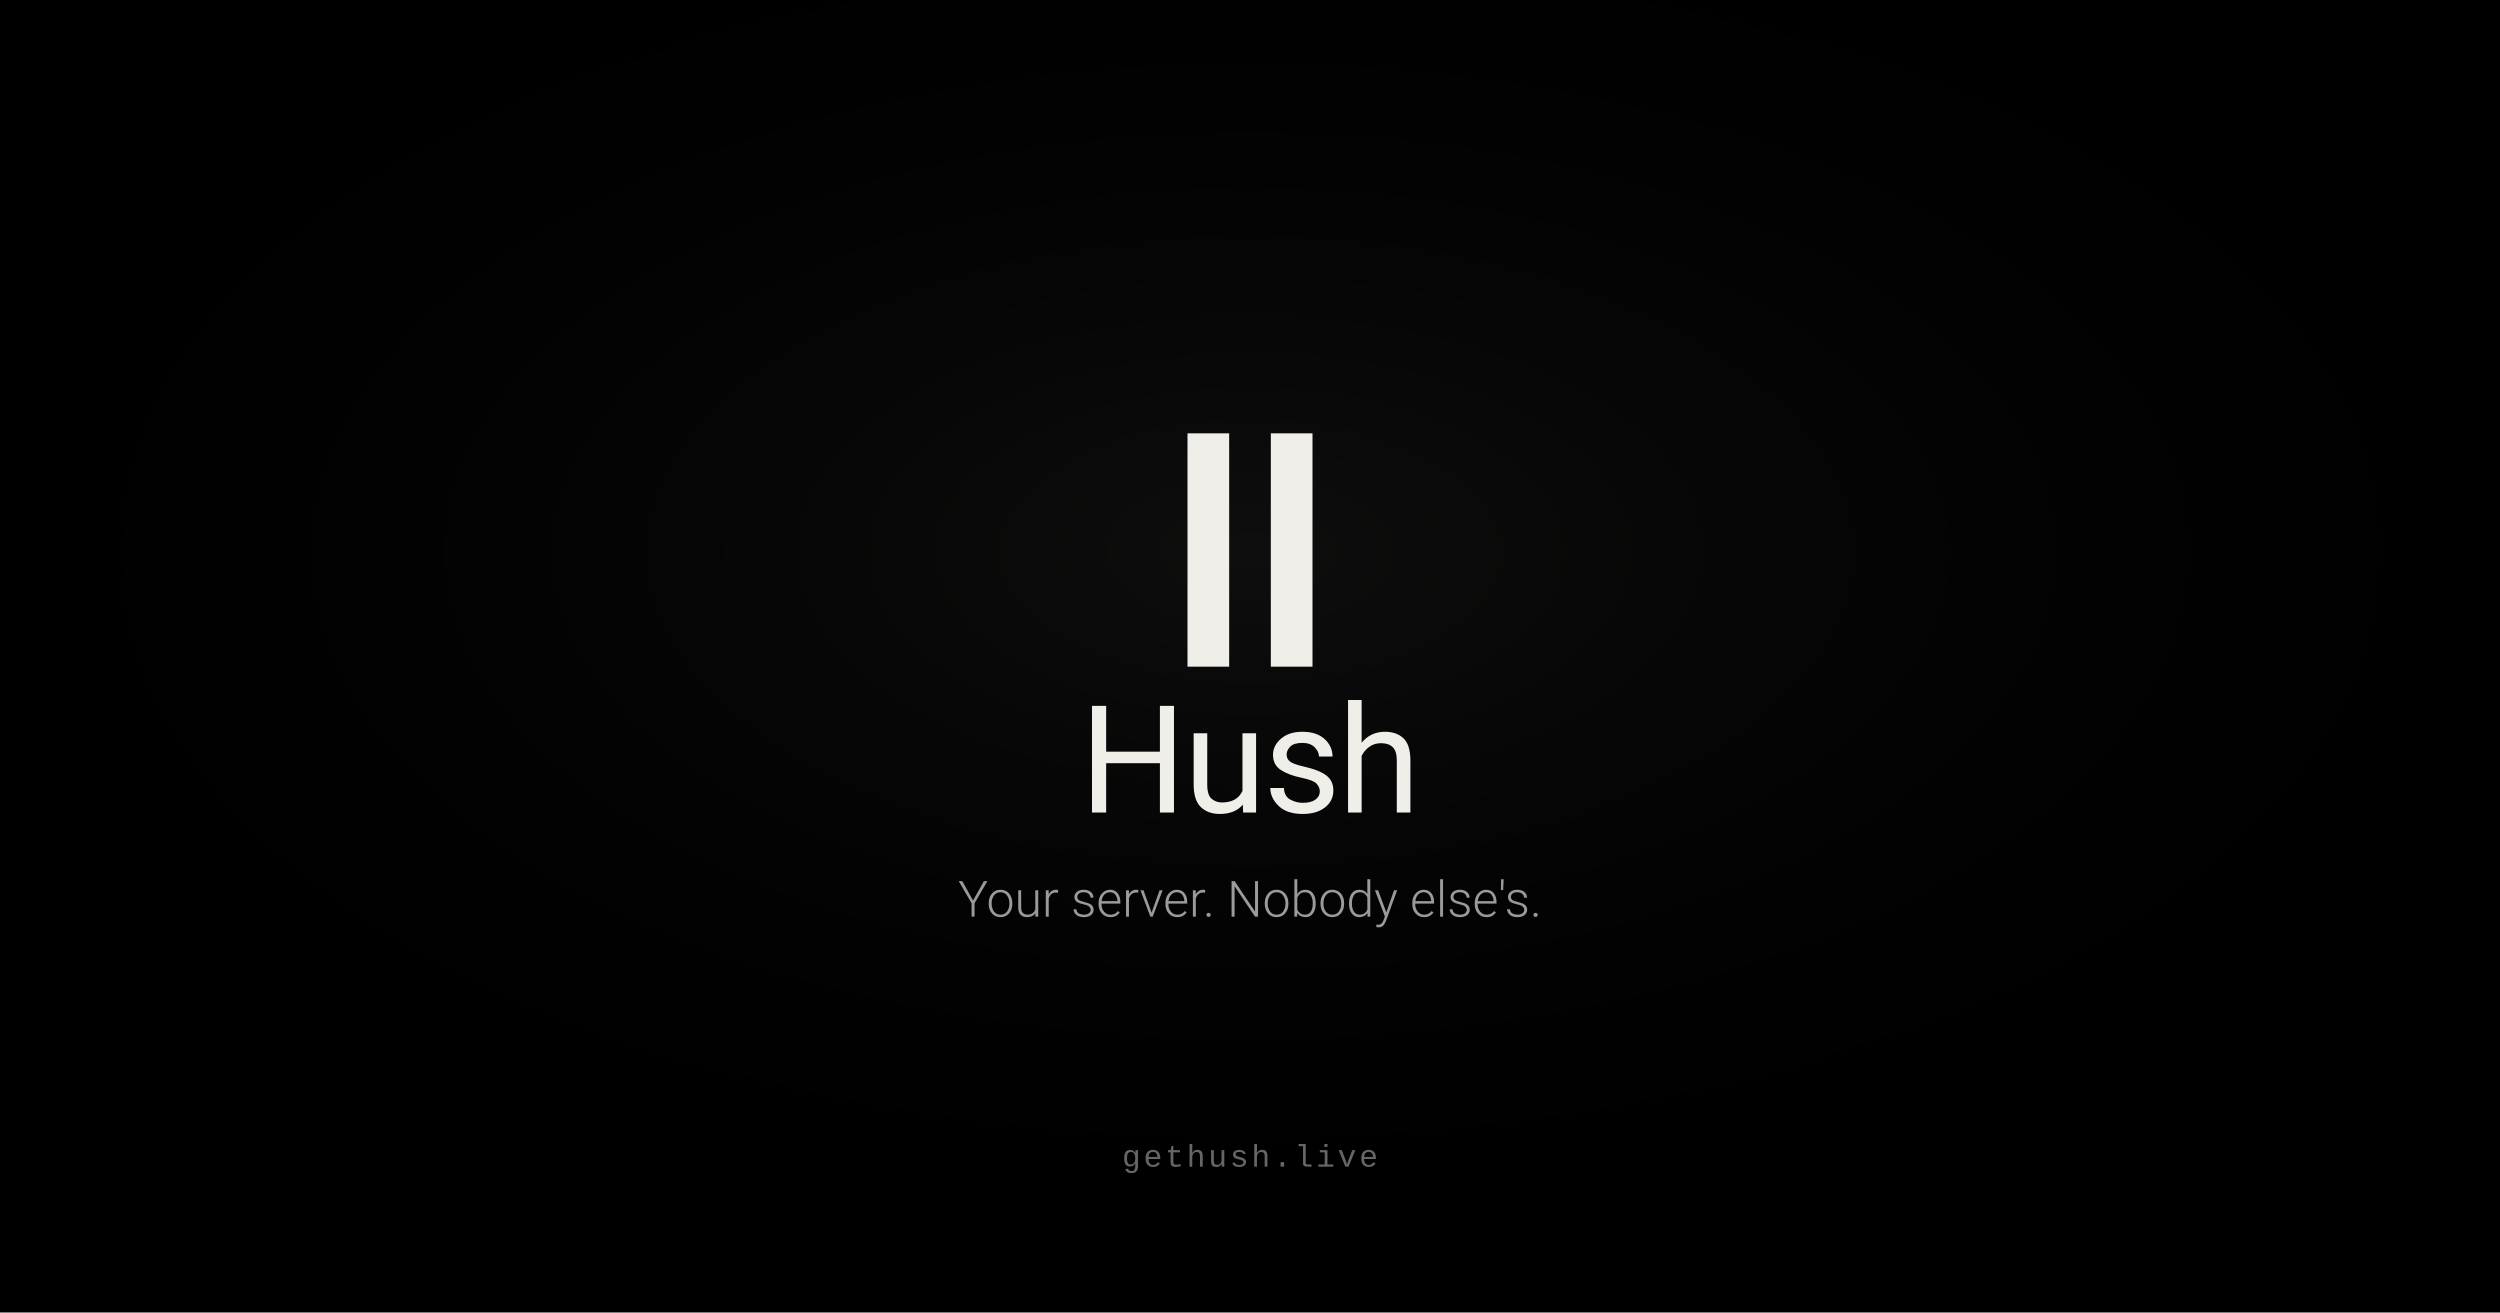
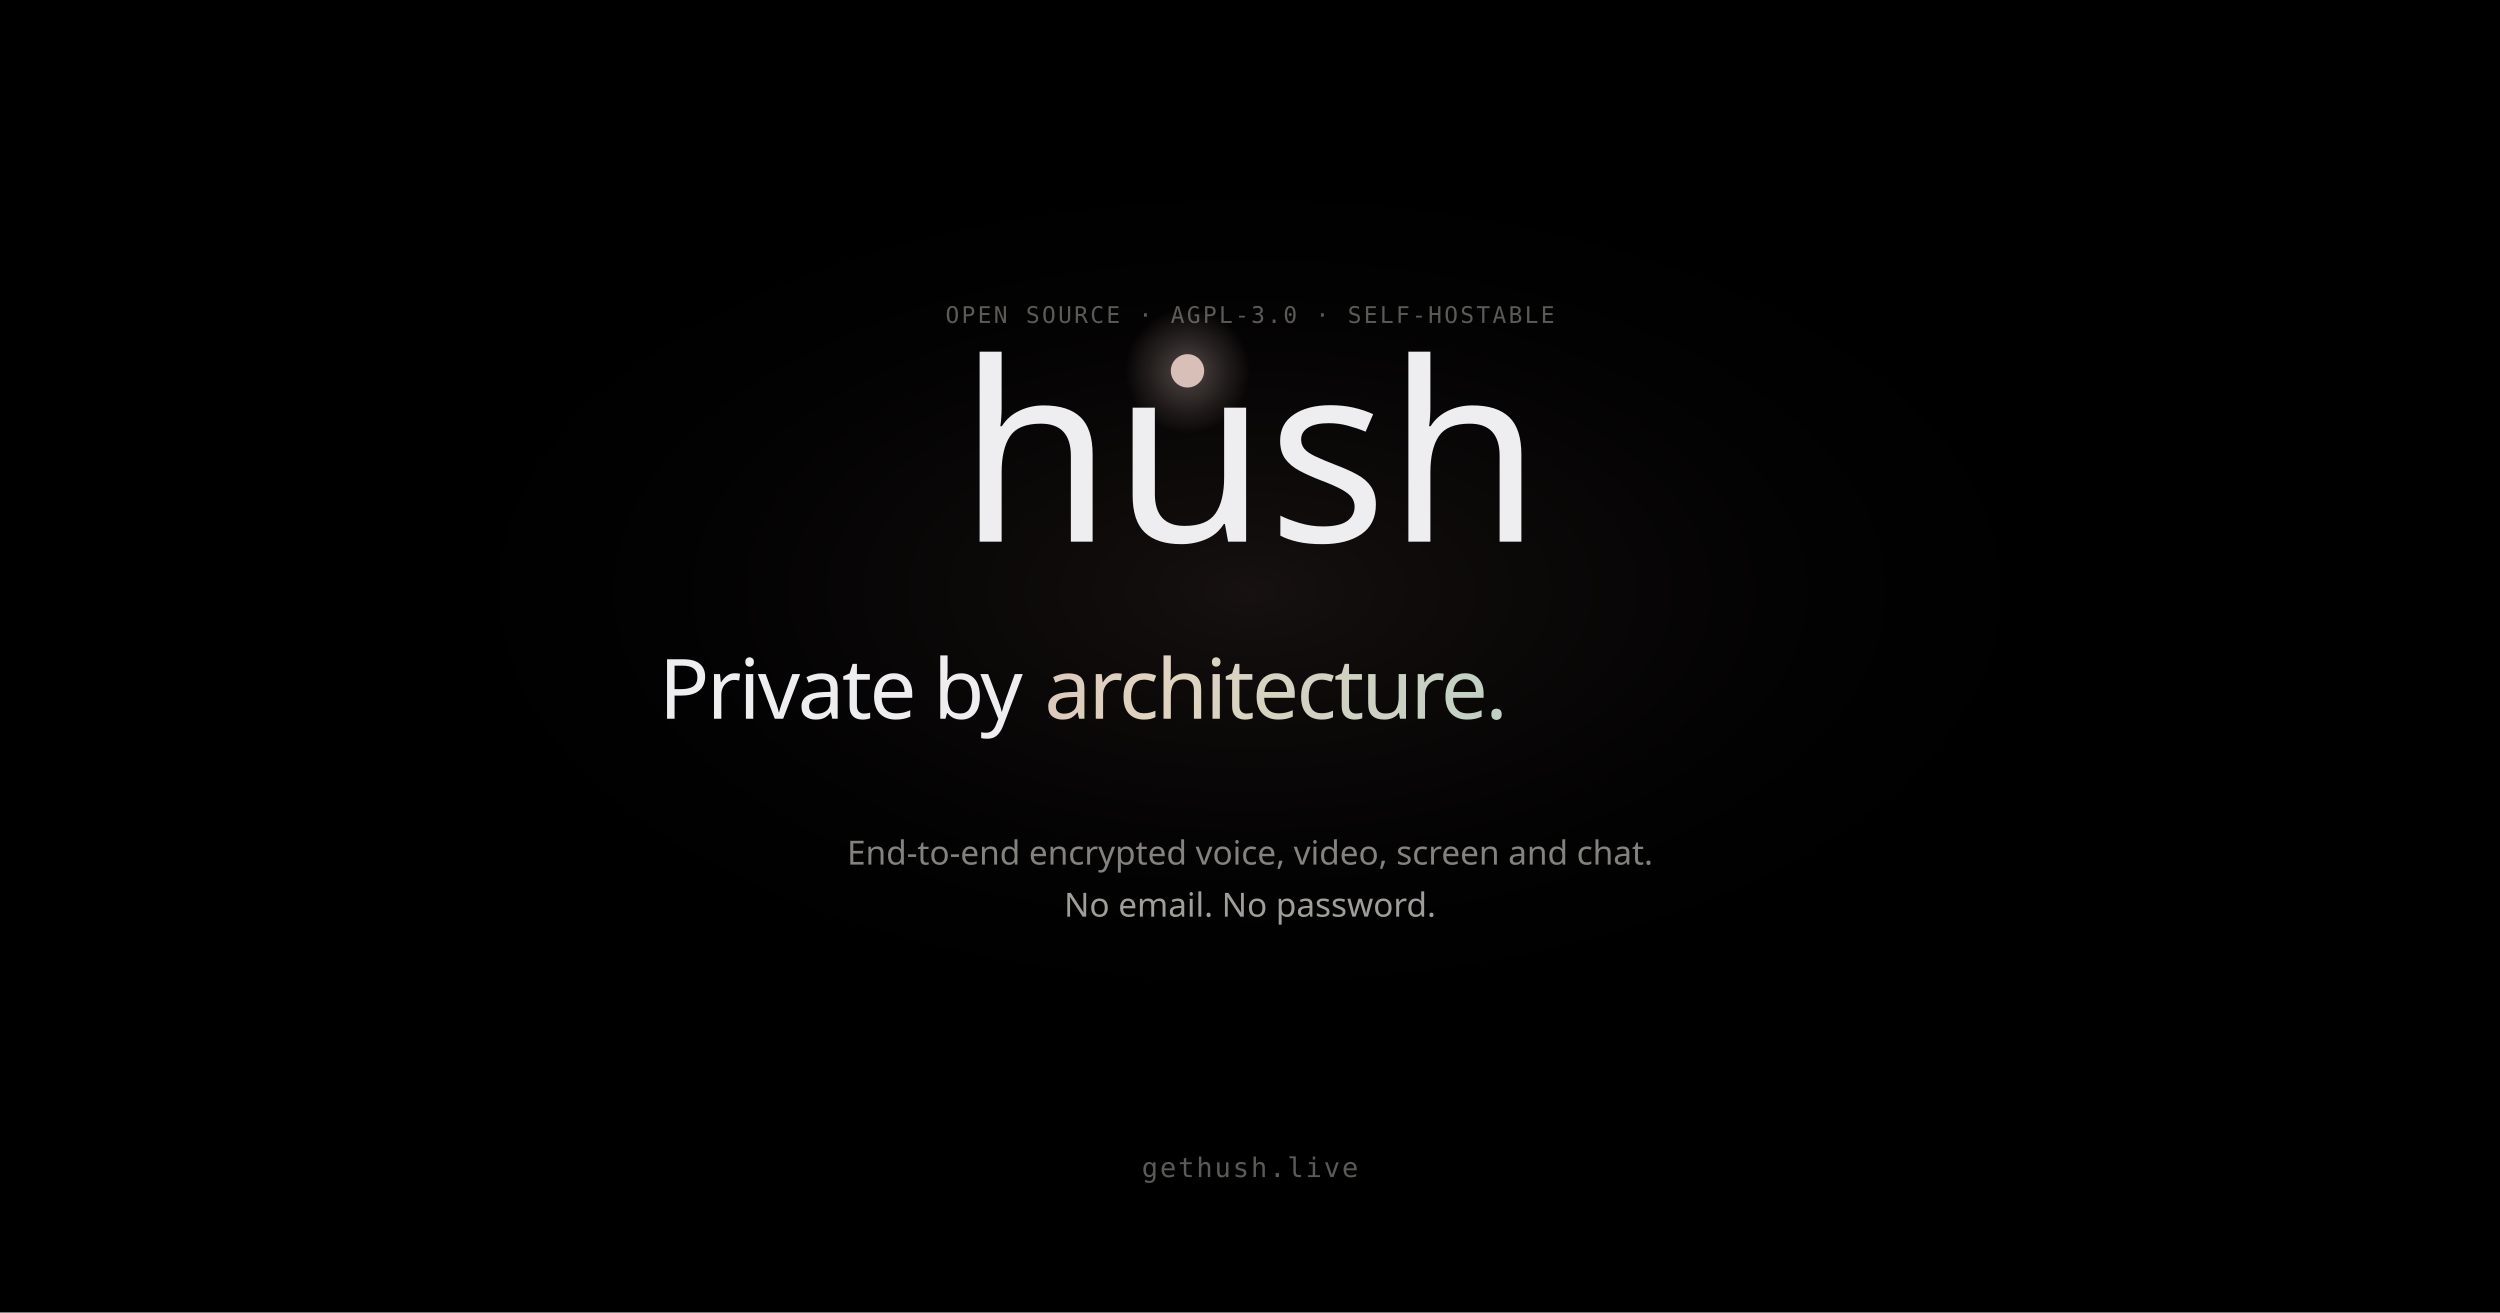
<svg xmlns="http://www.w3.org/2000/svg" width="1200" height="630" viewBox="0 0 1200 630">
  <defs>
-     <radialGradient id="glow" cx="50%" cy="42%" r="55%">
-       <stop offset="0%" stop-color="#F0EEE9" stop-opacity="0.06" />
-       <stop offset="100%" stop-color="#000000" stop-opacity="0" />
+     <radialGradient id="warmBg" cx="50%" cy="45%" r="60%">
+       <stop offset="0%" stop-color="#261c1c" stop-opacity="0.6" />
+       <stop offset="60%" stop-color="#000000" stop-opacity="0" />
    </radialGradient>
+     <radialGradient id="dotGlow" cx="570" cy="178" r="30" gradientUnits="userSpaceOnUse">
+       <stop offset="0%" stop-color="#D8C0B8" stop-opacity="0.35" />
+       <stop offset="100%" stop-color="#D8C0B8" stop-opacity="0" />
+     </radialGradient>
+     <linearGradient id="archGrad" x1="0%" y1="0%" x2="100%" y2="0%">
+       <stop offset="0%" stop-color="#D0C4D8" />
+       <stop offset="30%" stop-color="#D8C0B8" />
+       <stop offset="60%" stop-color="#E0D4C0" />
+       <stop offset="100%" stop-color="#C0D0C4" />
+     </linearGradient>
  </defs>
  <rect width="1200" height="630" fill="#000000" />
-   <rect width="1200" height="630" fill="url(#glow)" />
-   <rect x="570" y="208" width="20" height="112" fill="#F0EEE9" />
-   <rect x="610" y="208" width="20" height="112" fill="#F0EEE9" />
-   <text x="600" y="390" text-anchor="middle" font-family="'-apple-system', 'BlinkMacSystemFont', 'Segoe UI', 'Roboto', 'Helvetica Neue', 'Arial', sans-serif" font-size="72" font-weight="400" letter-spacing="-0.02em" fill="#F0EEE9">Hush</text>
-   <text x="600" y="440" text-anchor="middle" font-family="'-apple-system', 'BlinkMacSystemFont', 'Segoe UI', 'Roboto', 'Helvetica Neue', 'Arial', sans-serif" font-size="24" font-weight="300" fill="rgba(255,255,255,0.60)">Your server. Nobody else's.</text>
-   <text x="600" y="560" text-anchor="middle" font-family="'SF Mono', 'Monaco', 'Inconsolata', 'Roboto Mono', 'Courier New', monospace" font-size="15" letter-spacing="0.09em" fill="rgba(255,255,255,0.40)">gethush.live</text>
+   <rect width="1200" height="630" fill="url(#warmBg)" />
+   <text x="600" y="155" text-anchor="middle" font-family="'Geist Mono', monospace" font-size="11" letter-spacing="0.1em" fill="#5b5a57">
+     OPEN SOURCE  ·  AGPL-3.0  ·  SELF-HOSTABLE
+   </text>
+   <circle cx="570" cy="178" r="30" fill="url(#dotGlow)" />
+   <circle cx="570" cy="178" r="8" fill="#D8C0B8" />
+   <text x="600" y="260" text-anchor="middle" font-family="'Sharphy Medium', sans-serif" font-size="120" font-weight="500" fill="#EEEEF0">hush</text>
+   <text y="345" text-anchor="middle" font-family="'Geist ExtraLight', sans-serif" font-size="40" font-weight="200" letter-spacing="-0.03em">
+     <tspan x="520" fill="#EEEEF0">Private by </tspan>
+     <tspan fill="url(#archGrad)">architecture.</tspan>
+   </text>
+   <text x="600" y="415" text-anchor="middle" font-family="'Geist Light', sans-serif" font-size="16" font-weight="300" fill="#84827e">End-to-end encrypted voice, video, screen and chat.</text>
+   <text x="600" y="440" text-anchor="middle" font-family="'Geist Light', sans-serif" font-size="16" font-weight="300" fill="#a09e98">No email. No password.</text>
+   <text x="600" y="565" text-anchor="middle" font-family="'Geist Mono', monospace" font-size="13" letter-spacing="0.07em" fill="#5b5a57">gethush.live</text>
</svg>
